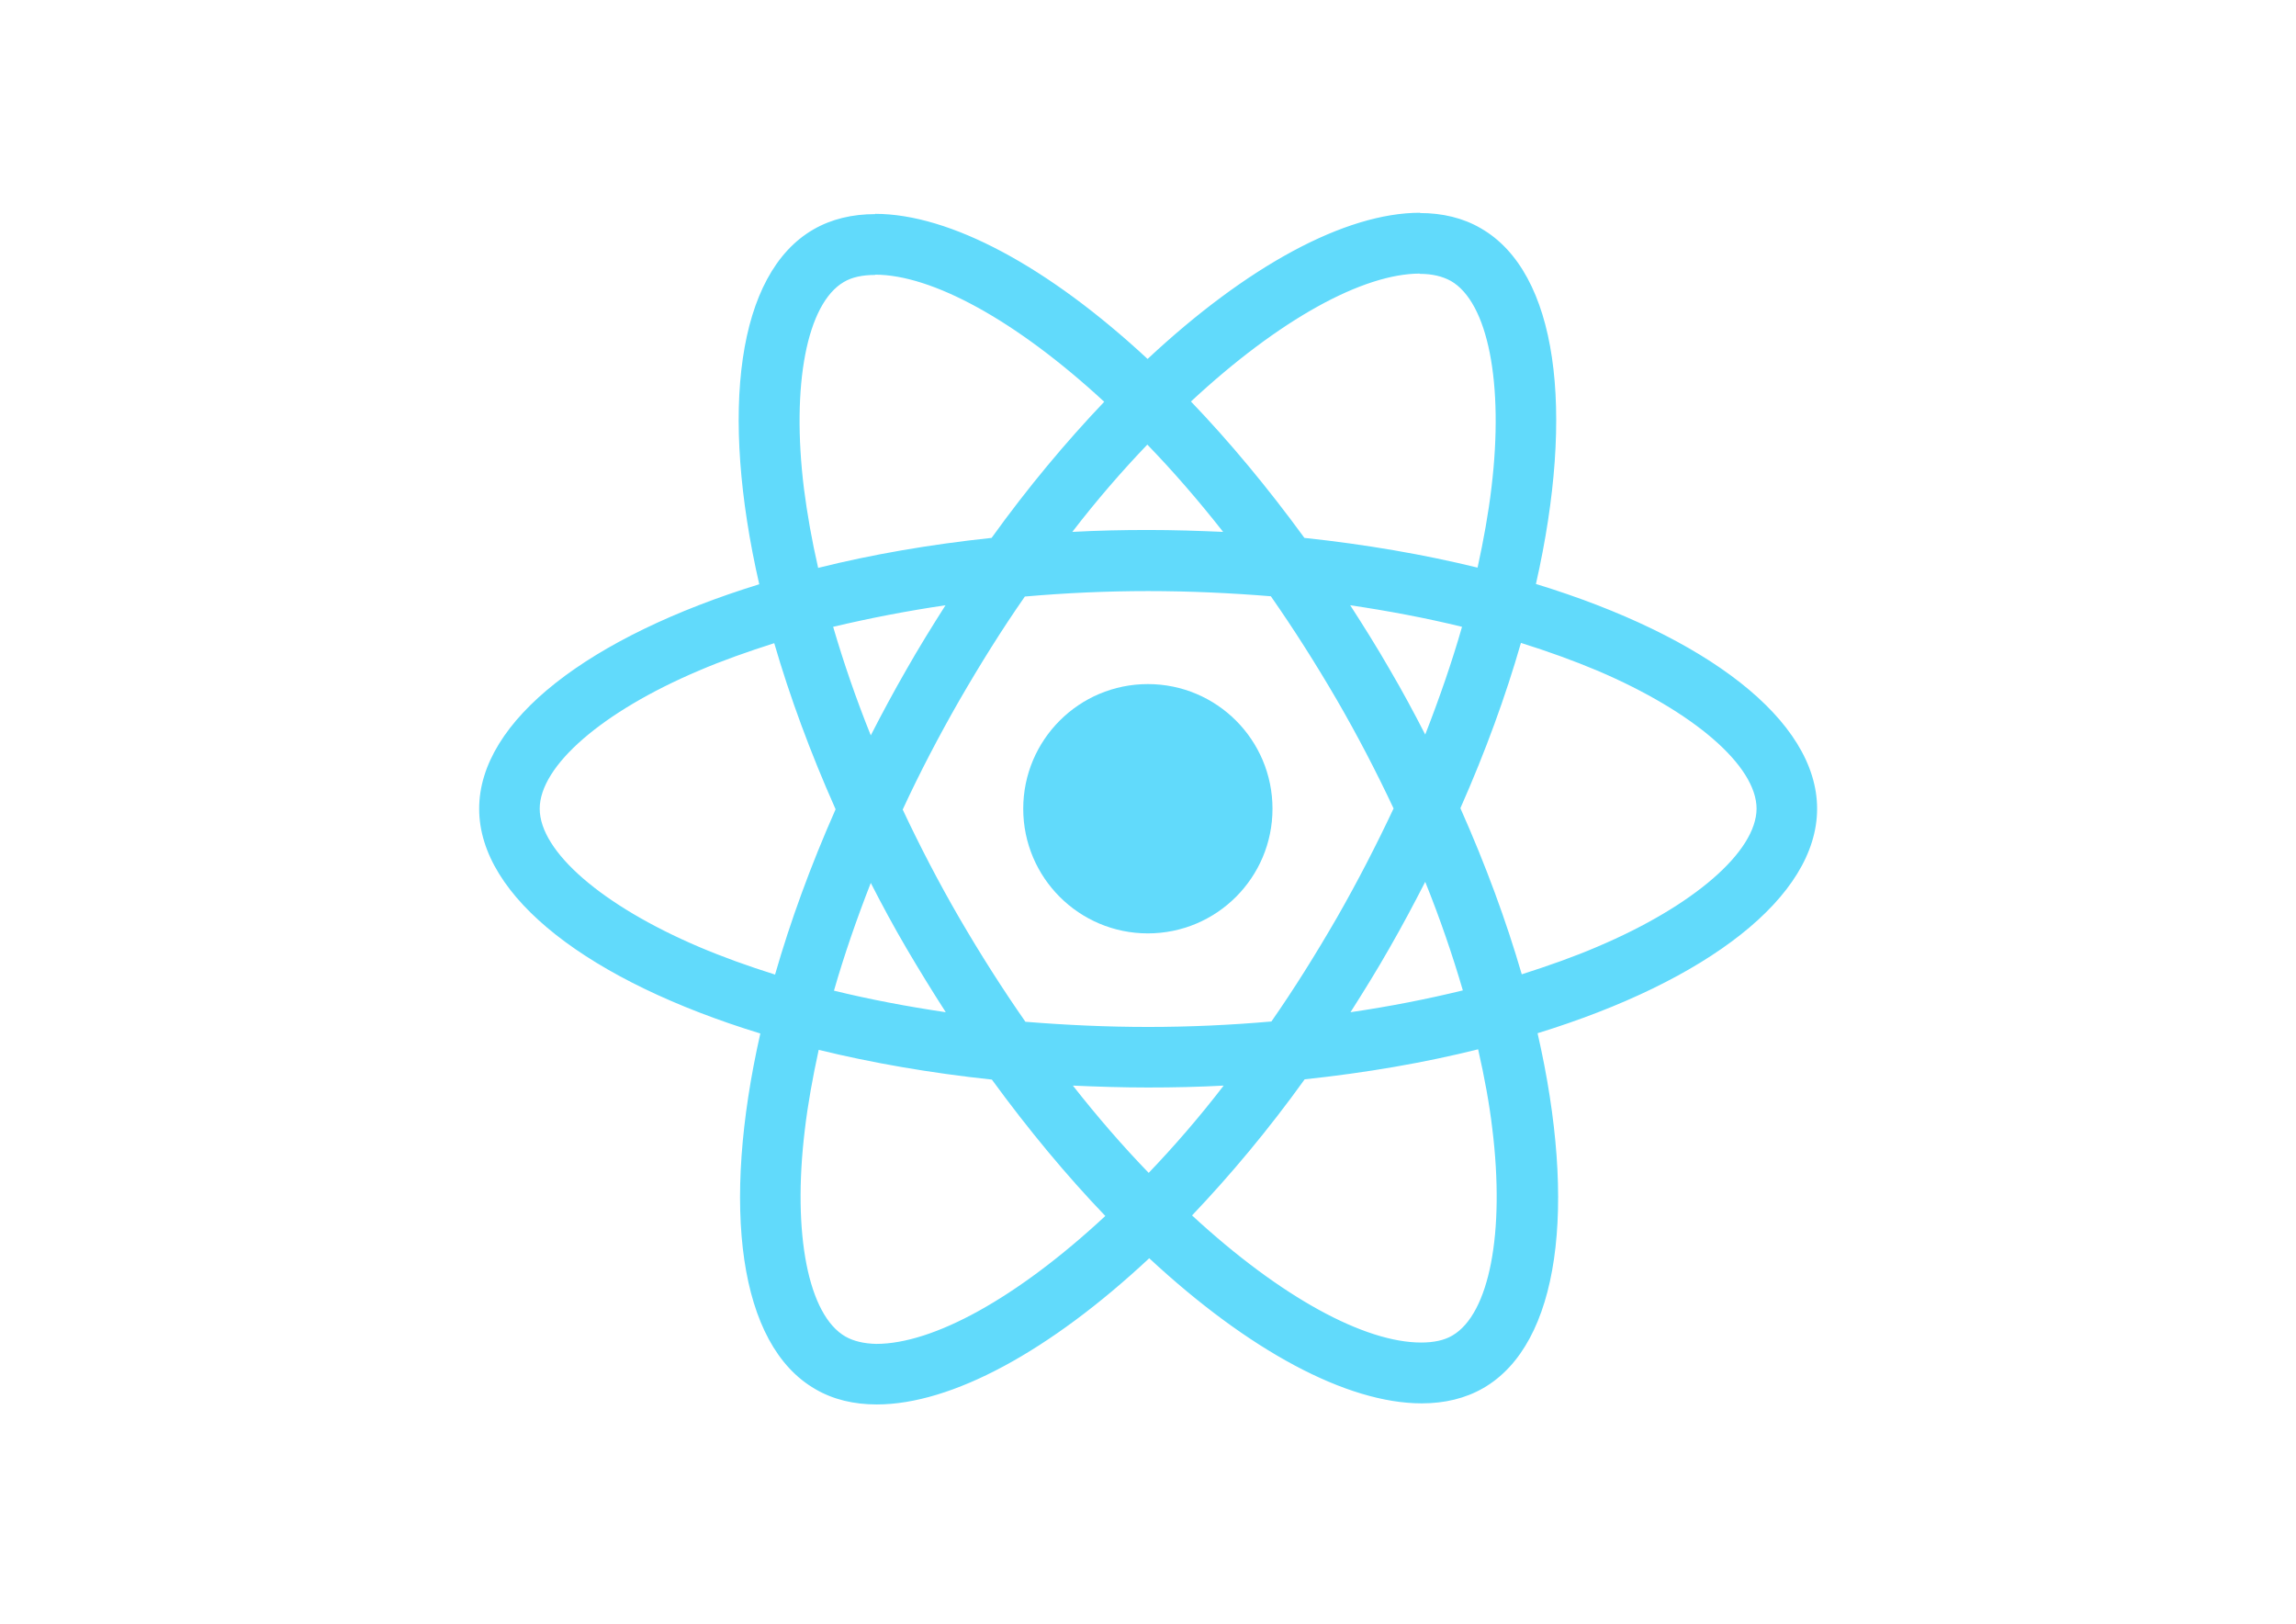
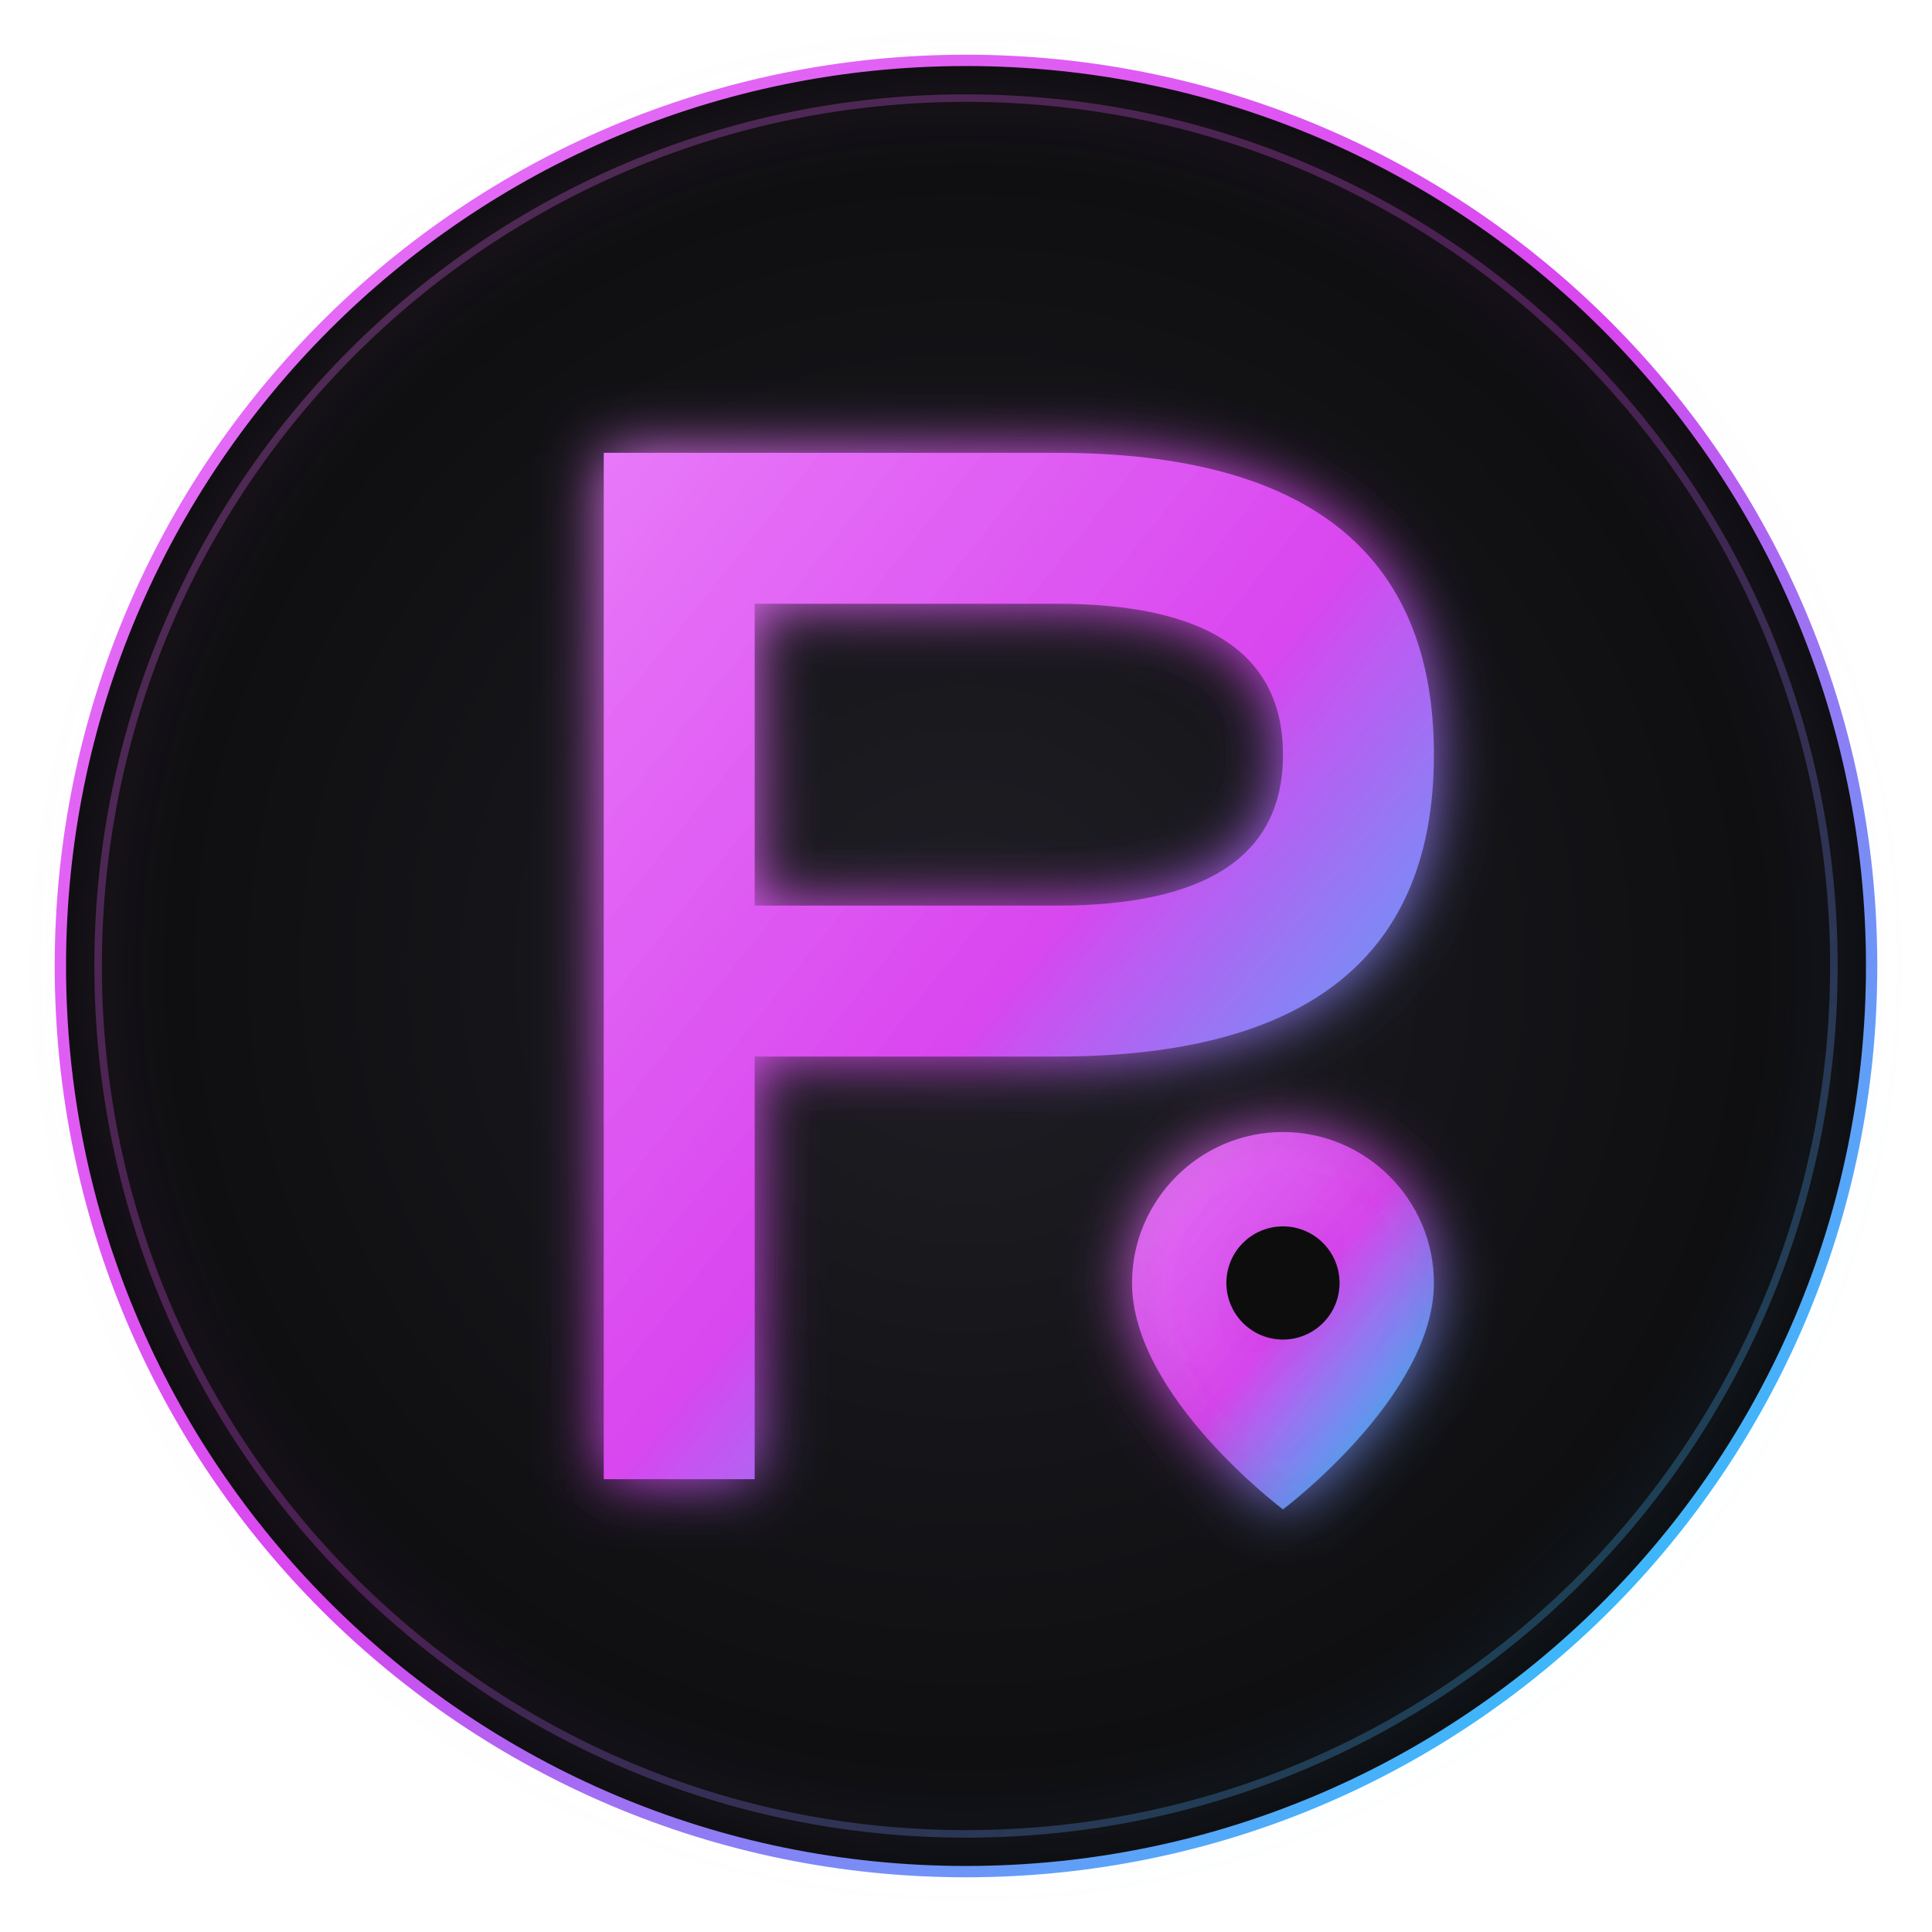
- <svg xmlns="http://www.w3.org/2000/svg" viewBox="0 0 841.9 595.3">
-   <g fill="#61DAFB">
-     <path d="M666.3 296.5c0-32.5-40.7-63.3-103.1-82.4 14.4-63.6 8-114.2-20.2-130.4-6.5-3.8-14.1-5.6-22.4-5.6v22.3c4.6 0 8.3.9 11.4 2.6 13.6 7.8 19.5 37.5 14.9 75.7-1.1 9.4-2.9 19.3-5.1 29.4-19.6-4.8-41-8.5-63.5-10.9-13.5-18.5-27.5-35.3-41.6-50 32.6-30.3 63.2-46.9 84-46.9V78c-27.5 0-63.5 19.6-99.9 53.6-36.4-33.8-72.4-53.2-99.9-53.2v22.3c20.7 0 51.4 16.5 84 46.6-14 14.7-28 31.4-41.3 49.9-22.6 2.4-44 6.1-63.6 11-2.3-10-4-19.7-5.2-29-4.7-38.2 1.1-67.9 14.6-75.8 3-1.8 6.9-2.6 11.5-2.6V78.5c-8.4 0-16 1.8-22.6 5.6-28.1 16.2-34.4 66.7-19.9 130.1-62.2 19.2-102.7 49.9-102.7 82.3 0 32.5 40.7 63.3 103.1 82.4-14.4 63.6-8 114.2 20.2 130.4 6.5 3.8 14.1 5.6 22.5 5.6 27.5 0 63.5-19.6 99.9-53.6 36.4 33.8 72.4 53.2 99.9 53.2 8.4 0 16-1.8 22.6-5.6 28.1-16.2 34.4-66.7 19.9-130.1 62-19.1 102.5-49.9 102.5-82.3zm-130.2-66.7c-3.7 12.9-8.3 26.2-13.5 39.5-4.1-8-8.4-16-13.1-24-4.6-8-9.5-15.8-14.4-23.4 14.2 2.1 27.9 4.7 41 7.9zm-45.8 106.5c-7.8 13.5-15.8 26.3-24.1 38.2-14.9 1.3-30 2-45.2 2-15.1 0-30.2-.7-45-1.9-8.3-11.9-16.4-24.6-24.2-38-7.6-13.1-14.5-26.4-20.8-39.8 6.2-13.4 13.2-26.8 20.7-39.9 7.8-13.5 15.8-26.3 24.1-38.2 14.9-1.3 30-2 45.2-2 15.1 0 30.2.7 45 1.9 8.3 11.9 16.4 24.6 24.2 38 7.6 13.1 14.5 26.4 20.8 39.8-6.3 13.4-13.2 26.8-20.7 39.9zm32.3-13c5.4 13.4 10 26.8 13.8 39.8-13.1 3.2-26.9 5.9-41.2 8 4.9-7.7 9.8-15.6 14.4-23.7 4.6-8 8.9-16.1 13-24.1zM421.2 430c-9.3-9.6-18.6-20.3-27.8-32 9 .4 18.2.7 27.5.7 9.4 0 18.7-.2 27.8-.7-9 11.7-18.3 22.4-27.5 32zm-74.4-58.9c-14.2-2.1-27.9-4.7-41-7.9 3.7-12.9 8.3-26.2 13.5-39.5 4.1 8 8.4 16 13.1 24 4.7 8 9.5 15.8 14.4 23.4zM420.7 163c9.3 9.6 18.6 20.3 27.8 32-9-.4-18.2-.7-27.5-.7-9.4 0-18.7.2-27.8.7 9-11.7 18.3-22.4 27.5-32zm-74 58.9c-4.9 7.7-9.8 15.6-14.4 23.7-4.6 8-8.9 16-13 24-5.4-13.4-10-26.8-13.8-39.8 13.1-3.1 26.9-5.8 41.2-7.9zm-90.5 125.2c-35.4-15.1-58.3-34.9-58.3-50.6 0-15.7 22.9-35.6 58.3-50.6 8.6-3.7 18-7 27.7-10.1 5.7 19.6 13.2 40 22.5 60.9-9.2 20.8-16.6 41.1-22.2 60.6-9.9-3.1-19.3-6.5-28-10.2zM310 490c-13.6-7.8-19.5-37.5-14.9-75.7 1.1-9.4 2.9-19.3 5.1-29.4 19.6 4.8 41 8.5 63.5 10.9 13.5 18.5 27.5 35.3 41.6 50-32.6 30.3-63.2 46.9-84 46.9-4.5-.1-8.3-1-11.3-2.7zm237.2-76.2c4.7 38.2-1.1 67.9-14.6 75.8-3 1.8-6.9 2.6-11.5 2.6-20.7 0-51.4-16.5-84-46.6 14-14.7 28-31.4 41.3-49.9 22.6-2.4 44-6.1 63.6-11 2.3 10.1 4.1 19.8 5.2 29.1zm38.5-66.7c-8.6 3.7-18 7-27.7 10.1-5.7-19.6-13.2-40-22.5-60.9 9.2-20.8 16.6-41.1 22.2-60.6 9.9 3.1 19.3 6.5 28.1 10.2 35.4 15.1 58.3 34.9 58.3 50.6-.1 15.7-23 35.6-58.4 50.6zM320.8 78.4z" />
-     <circle cx="420.9" cy="296.5" r="45.7" />
-     <path d="M520.5 78.1z" />
+ <svg xmlns="http://www.w3.org/2000/svg" viewBox="0 0 512 512" width="512" height="512">
+   <defs>
+     <linearGradient id="neonGradient" x1="0%" y1="0%" x2="100%" y2="100%">
+       <stop offset="0%" style="stop-color:#E879F9" />
+       <stop offset="50%" style="stop-color:#D946EF" />
+       <stop offset="100%" style="stop-color:#00E5FF" />
+     </linearGradient>
+     <filter id="glow" x="-50%" y="-50%" width="200%" height="200%">
+       <feGaussianBlur stdDeviation="8" result="coloredBlur" />
+       <feMerge>
+         <feMergeNode in="coloredBlur" />
+         <feMergeNode in="SourceGraphic" />
+       </feMerge>
+     </filter>
+     <radialGradient id="bgGradient" cx="50%" cy="50%" r="50%">
+       <stop offset="0%" style="stop-color:#1E1E24" />
+       <stop offset="100%" style="stop-color:#0D0D0F" />
+     </radialGradient>
+   </defs>
+   <circle cx="256" cy="256" r="240" fill="url(#bgGradient)" stroke="url(#neonGradient)" stroke-width="3" />
+   <circle cx="256" cy="256" r="230" fill="none" stroke="url(#neonGradient)" stroke-width="2" opacity="0.3" filter="url(#glow)" />
+   <g filter="url(#glow)">
+     <path d="M160 120 L160 392 L200 392 L200 280 L280 280 L280 240 L200 240 L200 160 L280 160 Q340 160 340 200 L340 200 Q340 240 280 240 L200 240 L200 280 L280 280 Q380 280 380 200 L380 200 Q380 120 280 120 Z" fill="url(#neonGradient)" />
+   </g>
+   <g transform="translate(300, 300)" filter="url(#glow)">
+     <path d="M40 0 C62 0 80 18 80 40 C80 70 40 100 40 100 C40 100 0 70 0 40 C0 18 18 0 40 0 Z" fill="url(#neonGradient)" opacity="0.9" />
+     <circle cx="40" cy="40" r="15" fill="#0D0D0F" />
  </g>
</svg>
